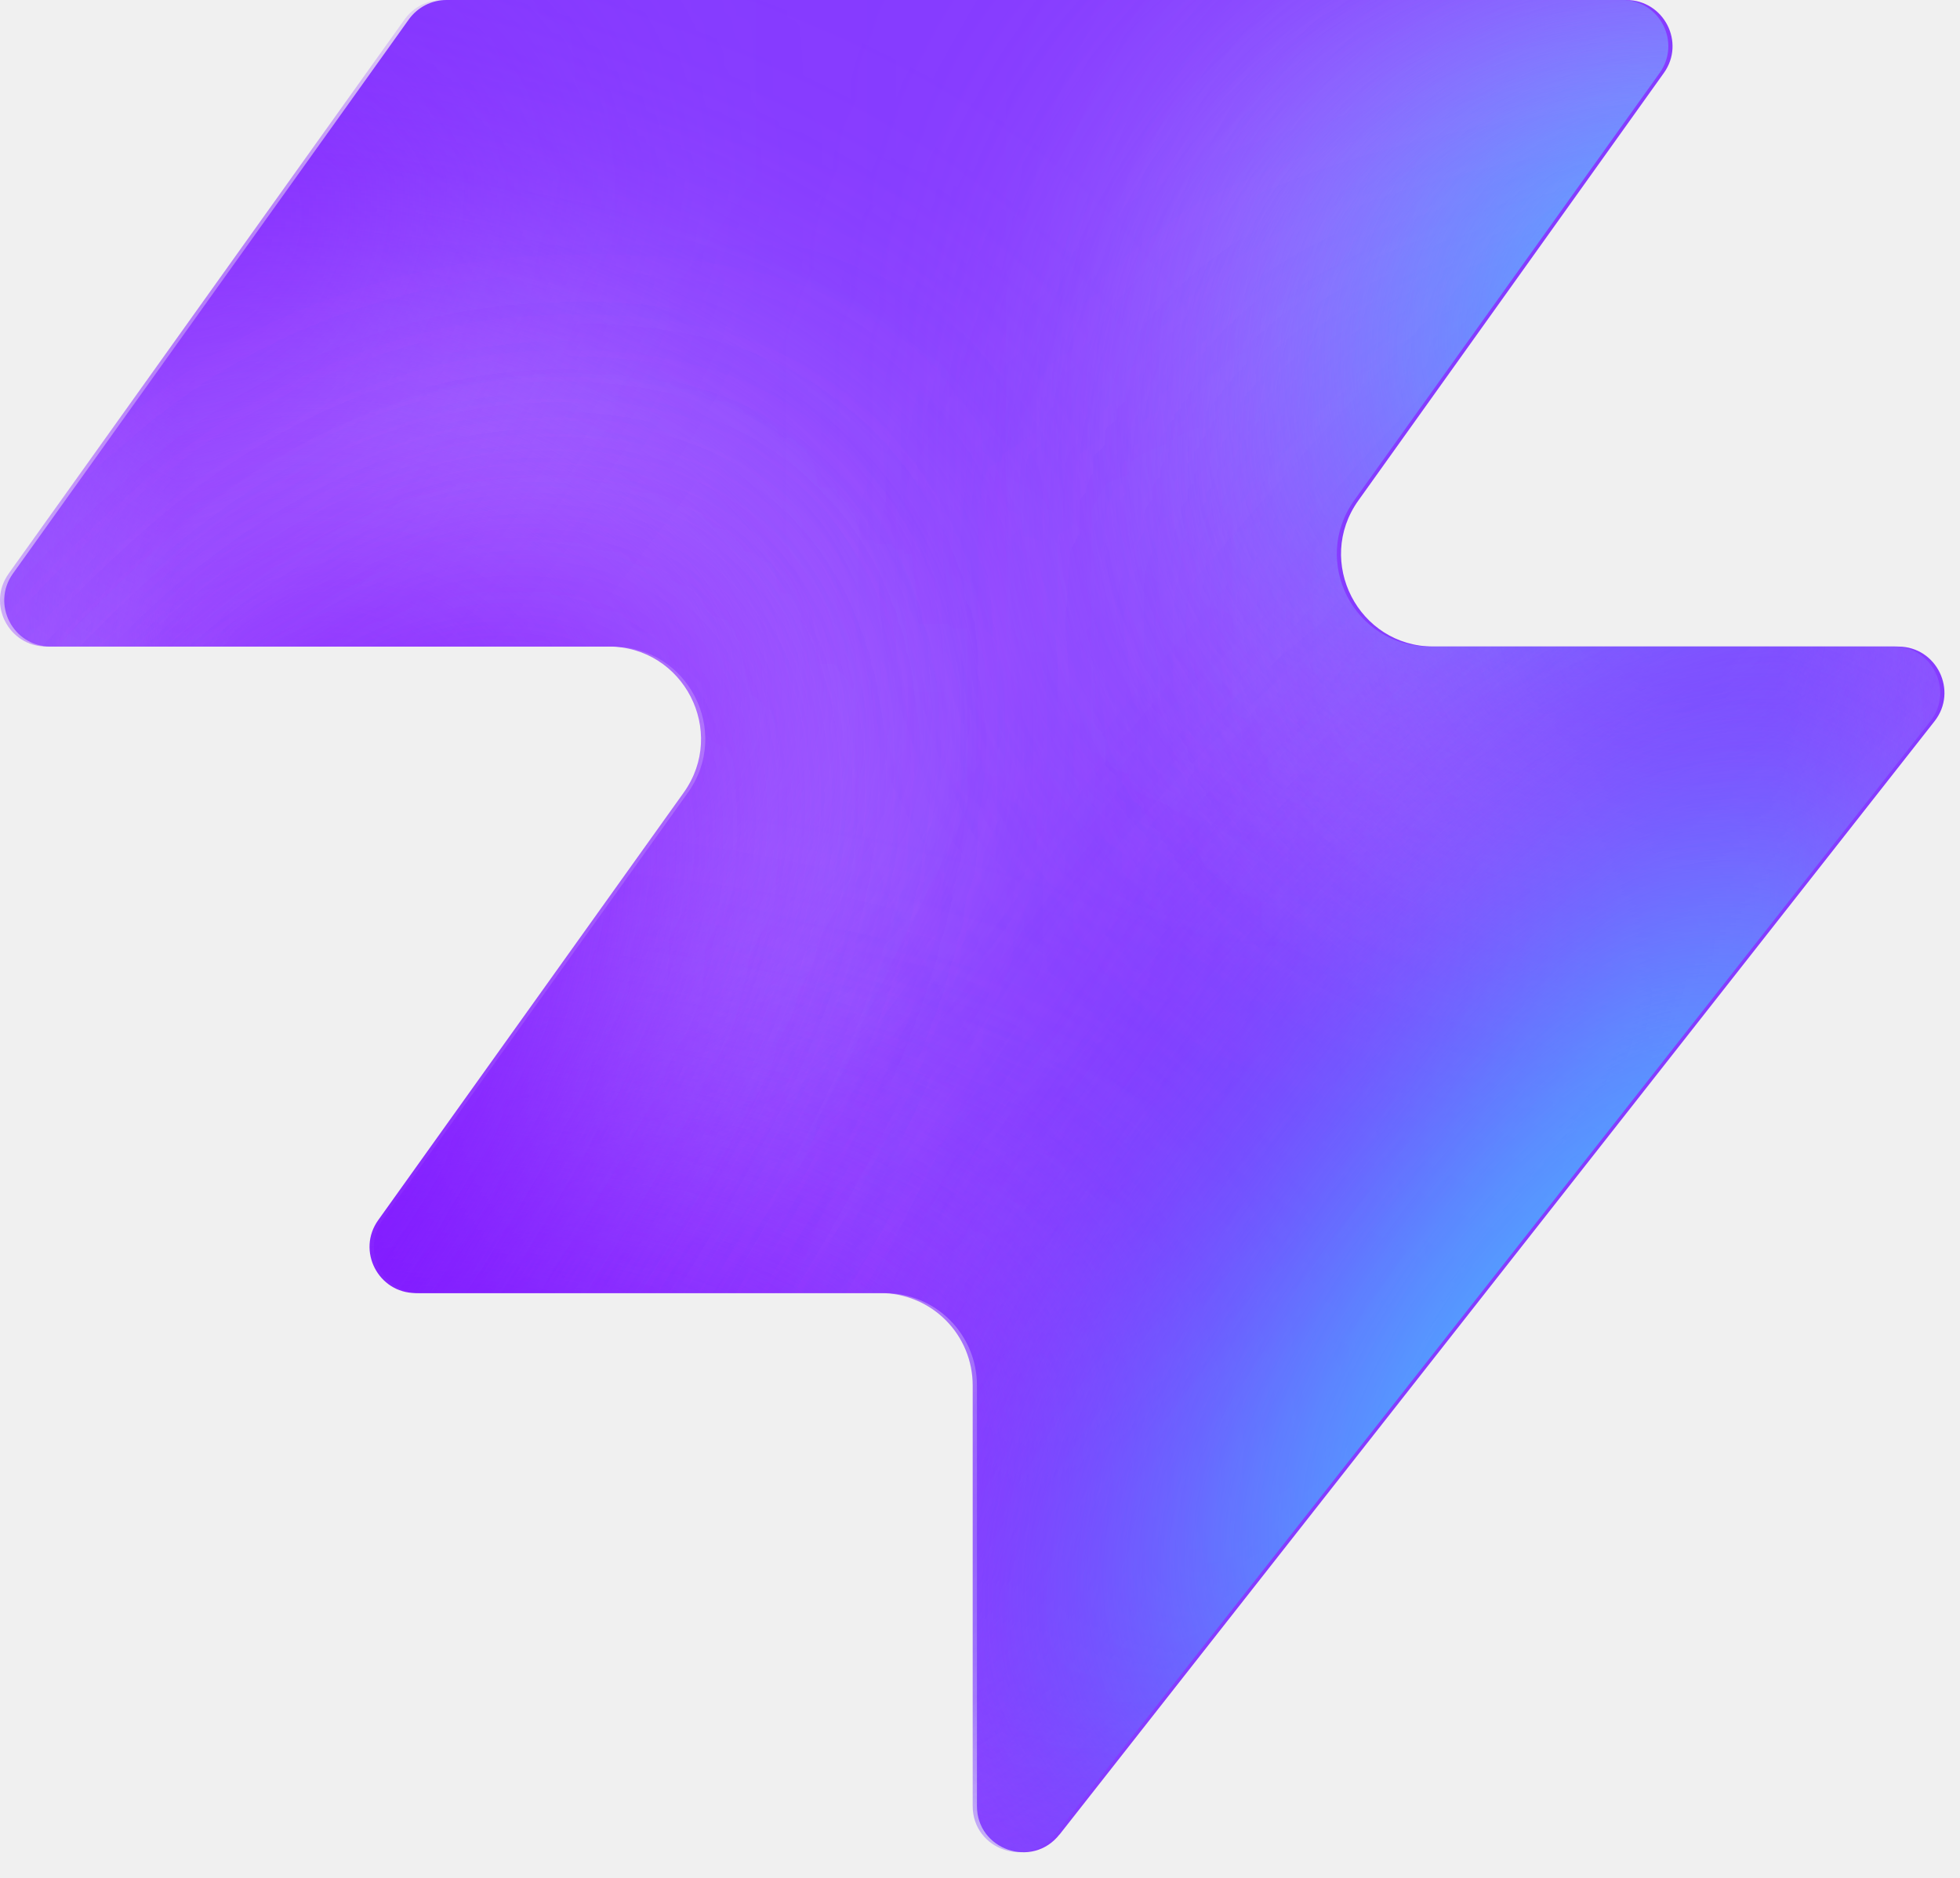
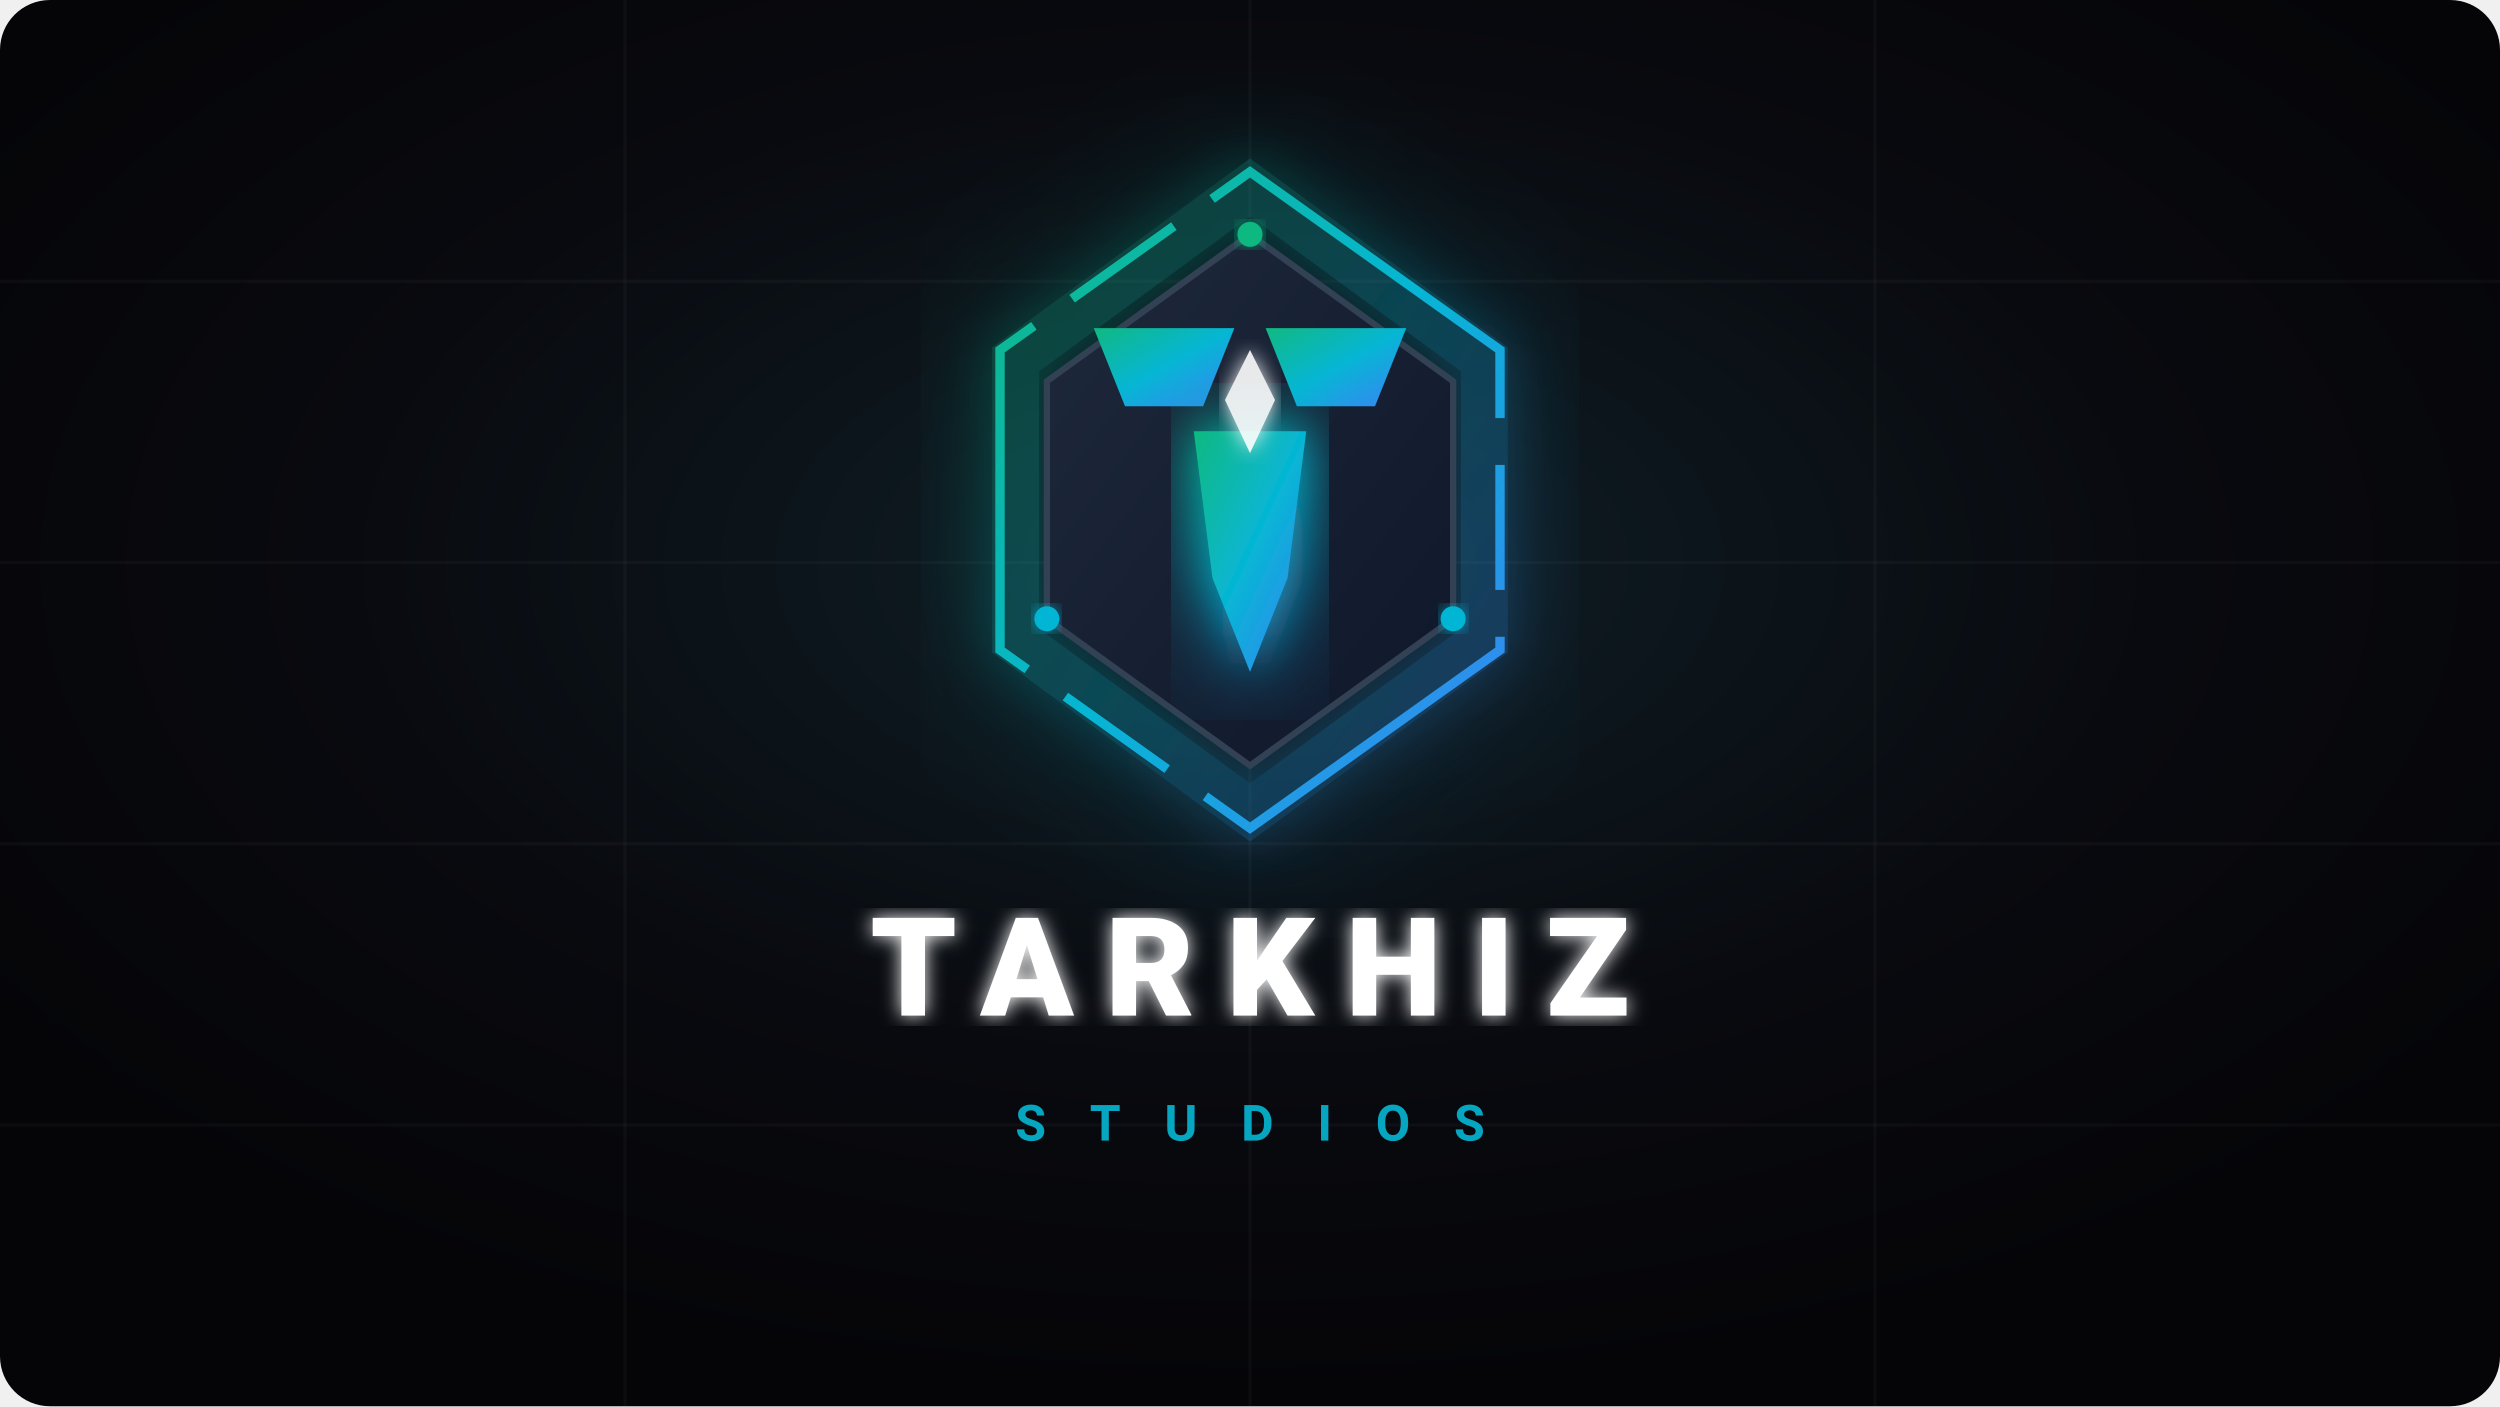
- <svg xmlns="http://www.w3.org/2000/svg" width="48" height="46" fill="none" viewBox="0 0 48 46">
-   <path fill="#863bff" d="M25.946 44.938c-.664.845-2.021.375-2.021-.698V33.937a2.26 2.26 0 0 0-2.262-2.262H10.287c-.92 0-1.456-1.04-.92-1.788l7.48-10.471c1.07-1.497 0-3.578-1.842-3.578H1.237c-.92 0-1.456-1.04-.92-1.788L10.013.474c.214-.297.556-.474.92-.474h28.894c.92 0 1.456 1.04.92 1.788l-7.48 10.471c-1.07 1.498 0 3.579 1.842 3.579h11.377c.943 0 1.473 1.088.89 1.83L25.947 44.94z" style="fill:#863bff;fill:color(display-p3 .525 .23 1);fill-opacity:1" />
-   <mask id="a" width="48" height="46" x="0" y="0" maskUnits="userSpaceOnUse" style="mask-type:alpha">
-     <path fill="#000" d="M25.842 44.938c-.664.844-2.021.375-2.021-.698V33.937a2.26 2.26 0 0 0-2.262-2.262H10.183c-.92 0-1.456-1.04-.92-1.788l7.48-10.471c1.07-1.498 0-3.579-1.842-3.579H1.133c-.92 0-1.456-1.04-.92-1.787L9.91.473c.214-.297.556-.474.92-.474h28.894c.92 0 1.456 1.04.92 1.788l-7.48 10.471c-1.07 1.498 0 3.578 1.842 3.578h11.377c.943 0 1.473 1.088.89 1.832L25.843 44.94z" style="fill:#000;fill-opacity:1" />
-   </mask>
-   <g mask="url(#a)">
-     <g filter="url(#b)">
-       <ellipse cx="5.508" cy="14.704" fill="#ede6ff" rx="5.508" ry="14.704" style="fill:#ede6ff;fill:color(display-p3 .927 .903 1);fill-opacity:1" transform="matrix(.00324 1 1 -.00324 -4.47 31.516)" />
-     </g>
-     <g filter="url(#c)">
-       <ellipse cx="10.399" cy="29.851" fill="#ede6ff" rx="10.399" ry="29.851" style="fill:#ede6ff;fill:color(display-p3 .927 .903 1);fill-opacity:1" transform="matrix(.00324 1 1 -.00324 -39.328 7.883)" />
-     </g>
-     <g filter="url(#d)">
-       <ellipse cx="5.508" cy="30.487" fill="#7e14ff" rx="5.508" ry="30.487" style="fill:#7e14ff;fill:color(display-p3 .492 .077 1);fill-opacity:1" transform="rotate(89.814 -25.913 -14.639)scale(1 -1)" />
-     </g>
-     <g filter="url(#e)">
-       <ellipse cx="5.508" cy="30.599" fill="#7e14ff" rx="5.508" ry="30.599" style="fill:#7e14ff;fill:color(display-p3 .492 .077 1);fill-opacity:1" transform="rotate(89.814 -32.644 -3.334)scale(1 -1)" />
-     </g>
-     <g filter="url(#f)">
-       <ellipse cx="5.508" cy="30.599" fill="#7e14ff" rx="5.508" ry="30.599" style="fill:#7e14ff;fill:color(display-p3 .492 .077 1);fill-opacity:1" transform="matrix(.00324 1 1 -.00324 -34.34 30.47)" />
-     </g>
-     <g filter="url(#g)">
-       <ellipse cx="14.072" cy="22.078" fill="#ede6ff" rx="14.072" ry="22.078" style="fill:#ede6ff;fill:color(display-p3 .927 .903 1);fill-opacity:1" transform="rotate(93.35 24.506 48.493)scale(-1 1)" />
-     </g>
-     <g filter="url(#h)">
-       <ellipse cx="3.47" cy="21.501" fill="#7e14ff" rx="3.47" ry="21.501" style="fill:#7e14ff;fill:color(display-p3 .492 .077 1);fill-opacity:1" transform="rotate(89.009 28.708 47.59)scale(-1 1)" />
-     </g>
-     <g filter="url(#i)">
-       <ellipse cx="3.47" cy="21.501" fill="#7e14ff" rx="3.47" ry="21.501" style="fill:#7e14ff;fill:color(display-p3 .492 .077 1);fill-opacity:1" transform="rotate(89.009 28.708 47.59)scale(-1 1)" />
-     </g>
-     <g filter="url(#j)">
-       <ellipse cx=".387" cy="8.972" fill="#7e14ff" rx="4.407" ry="29.108" style="fill:#7e14ff;fill:color(display-p3 .492 .077 1);fill-opacity:1" transform="rotate(39.51 .387 8.972)" />
-     </g>
-     <g filter="url(#k)">
-       <ellipse cx="47.523" cy="-6.092" fill="#7e14ff" rx="4.407" ry="29.108" style="fill:#7e14ff;fill:color(display-p3 .492 .077 1);fill-opacity:1" transform="rotate(37.892 47.523 -6.092)" />
-     </g>
-     <g filter="url(#l)">
-       <ellipse cx="41.412" cy="6.333" fill="#47bfff" rx="5.971" ry="9.665" style="fill:#47bfff;fill:color(display-p3 .28 .748 1);fill-opacity:1" transform="rotate(37.892 41.412 6.333)" />
-     </g>
-     <g filter="url(#m)">
-       <ellipse cx="-1.879" cy="38.332" fill="#7e14ff" rx="4.407" ry="29.108" style="fill:#7e14ff;fill:color(display-p3 .492 .077 1);fill-opacity:1" transform="rotate(37.892 -1.88 38.332)" />
-     </g>
-     <g filter="url(#n)">
-       <ellipse cx="-1.879" cy="38.332" fill="#7e14ff" rx="4.407" ry="29.108" style="fill:#7e14ff;fill:color(display-p3 .492 .077 1);fill-opacity:1" transform="rotate(37.892 -1.88 38.332)" />
-     </g>
-     <g filter="url(#o)">
-       <ellipse cx="35.651" cy="29.907" fill="#7e14ff" rx="4.407" ry="29.108" style="fill:#7e14ff;fill:color(display-p3 .492 .077 1);fill-opacity:1" transform="rotate(37.892 35.651 29.907)" />
-     </g>
-     <g filter="url(#p)">
-       <ellipse cx="38.418" cy="32.4" fill="#47bfff" rx="5.971" ry="15.297" style="fill:#47bfff;fill:color(display-p3 .28 .748 1);fill-opacity:1" transform="rotate(37.892 38.418 32.4)" />
-     </g>
-   </g>
+ <svg xmlns="http://www.w3.org/2000/svg" viewBox="0 0 800 450" width="100%" height="100%">
  <defs>
-     <filter id="b" width="60.045" height="41.654" x="-19.77" y="16.149" color-interpolation-filters="sRGB" filterUnits="userSpaceOnUse">
-       <feFlood flood-opacity="0" result="BackgroundImageFix" />
-       <feBlend in="SourceGraphic" in2="BackgroundImageFix" result="shape" />
-       <feGaussianBlur result="effect1_foregroundBlur_2002_17158" stdDeviation="7.659" />
+     <radialGradient id="bg-glow" cx="50%" cy="40%" r="60%">
+       <stop offset="0%" stop-color="#0f2027" />
+       <stop offset="60%" stop-color="#090a0f" />
+       <stop offset="100%" stop-color="#050508" />
+     </radialGradient>
+     <linearGradient id="emerald-cyan" x1="0%" y1="0%" x2="100%" y2="100%">
+       <stop offset="0%" stop-color="#10b981" />
+       <stop offset="50%" stop-color="#06b6d4" />
+       <stop offset="100%" stop-color="#3b82f6" />
+     </linearGradient>
+     <linearGradient id="metal-accent" x1="0%" y1="0%" x2="0%" y2="100%">
+       <stop offset="0%" stop-color="#38bdf8" />
+       <stop offset="100%" stop-color="#059669" />
+     </linearGradient>
+     <linearGradient id="dark-metal" x1="0%" y1="0%" x2="100%" y2="100%">
+       <stop offset="0%" stop-color="#1e293b" />
+       <stop offset="100%" stop-color="#0f172a" />
+     </linearGradient>
+     <filter id="neon-glow" x="-20%" y="-20%" width="140%" height="140%">
+       <feGaussianBlur stdDeviation="8" result="blur1" />
+       <feGaussianBlur stdDeviation="20" result="blur2" />
+       <feMerge>
+         <feMergeNode in="blur2" />
+         <feMergeNode in="blur1" />
+         <feMergeNode in="SourceGraphic" />
+       </feMerge>
    </filter>
-     <filter id="c" width="90.34" height="51.437" x="-54.613" y="-7.533" color-interpolation-filters="sRGB" filterUnits="userSpaceOnUse">
-       <feFlood flood-opacity="0" result="BackgroundImageFix" />
-       <feBlend in="SourceGraphic" in2="BackgroundImageFix" result="shape" />
-       <feGaussianBlur result="effect1_foregroundBlur_2002_17158" stdDeviation="7.659" />
-     </filter>
-     <filter id="d" width="79.355" height="29.4" x="-49.64" y="2.03" color-interpolation-filters="sRGB" filterUnits="userSpaceOnUse">
-       <feFlood flood-opacity="0" result="BackgroundImageFix" />
-       <feBlend in="SourceGraphic" in2="BackgroundImageFix" result="shape" />
-       <feGaussianBlur result="effect1_foregroundBlur_2002_17158" stdDeviation="4.596" />
-     </filter>
-     <filter id="e" width="79.579" height="29.4" x="-45.045" y="20.029" color-interpolation-filters="sRGB" filterUnits="userSpaceOnUse">
-       <feFlood flood-opacity="0" result="BackgroundImageFix" />
-       <feBlend in="SourceGraphic" in2="BackgroundImageFix" result="shape" />
-       <feGaussianBlur result="effect1_foregroundBlur_2002_17158" stdDeviation="4.596" />
-     </filter>
-     <filter id="f" width="79.579" height="29.4" x="-43.513" y="21.178" color-interpolation-filters="sRGB" filterUnits="userSpaceOnUse">
-       <feFlood flood-opacity="0" result="BackgroundImageFix" />
-       <feBlend in="SourceGraphic" in2="BackgroundImageFix" result="shape" />
-       <feGaussianBlur result="effect1_foregroundBlur_2002_17158" stdDeviation="4.596" />
-     </filter>
-     <filter id="g" width="74.749" height="58.852" x="15.756" y="-17.901" color-interpolation-filters="sRGB" filterUnits="userSpaceOnUse">
-       <feFlood flood-opacity="0" result="BackgroundImageFix" />
-       <feBlend in="SourceGraphic" in2="BackgroundImageFix" result="shape" />
-       <feGaussianBlur result="effect1_foregroundBlur_2002_17158" stdDeviation="7.659" />
-     </filter>
-     <filter id="h" width="61.377" height="25.362" x="23.548" y="2.284" color-interpolation-filters="sRGB" filterUnits="userSpaceOnUse">
-       <feFlood flood-opacity="0" result="BackgroundImageFix" />
-       <feBlend in="SourceGraphic" in2="BackgroundImageFix" result="shape" />
-       <feGaussianBlur result="effect1_foregroundBlur_2002_17158" stdDeviation="4.596" />
-     </filter>
-     <filter id="i" width="61.377" height="25.362" x="23.548" y="2.284" color-interpolation-filters="sRGB" filterUnits="userSpaceOnUse">
-       <feFlood flood-opacity="0" result="BackgroundImageFix" />
-       <feBlend in="SourceGraphic" in2="BackgroundImageFix" result="shape" />
-       <feGaussianBlur result="effect1_foregroundBlur_2002_17158" stdDeviation="4.596" />
-     </filter>
-     <filter id="j" width="56.045" height="63.649" x="-27.636" y="-22.853" color-interpolation-filters="sRGB" filterUnits="userSpaceOnUse">
-       <feFlood flood-opacity="0" result="BackgroundImageFix" />
-       <feBlend in="SourceGraphic" in2="BackgroundImageFix" result="shape" />
-       <feGaussianBlur result="effect1_foregroundBlur_2002_17158" stdDeviation="4.596" />
-     </filter>
-     <filter id="k" width="54.814" height="64.646" x="20.116" y="-38.415" color-interpolation-filters="sRGB" filterUnits="userSpaceOnUse">
-       <feFlood flood-opacity="0" result="BackgroundImageFix" />
-       <feBlend in="SourceGraphic" in2="BackgroundImageFix" result="shape" />
-       <feGaussianBlur result="effect1_foregroundBlur_2002_17158" stdDeviation="4.596" />
-     </filter>
-     <filter id="l" width="33.541" height="35.313" x="24.641" y="-11.323" color-interpolation-filters="sRGB" filterUnits="userSpaceOnUse">
-       <feFlood flood-opacity="0" result="BackgroundImageFix" />
-       <feBlend in="SourceGraphic" in2="BackgroundImageFix" result="shape" />
-       <feGaussianBlur result="effect1_foregroundBlur_2002_17158" stdDeviation="4.596" />
-     </filter>
-     <filter id="m" width="54.814" height="64.646" x="-29.286" y="6.009" color-interpolation-filters="sRGB" filterUnits="userSpaceOnUse">
-       <feFlood flood-opacity="0" result="BackgroundImageFix" />
-       <feBlend in="SourceGraphic" in2="BackgroundImageFix" result="shape" />
-       <feGaussianBlur result="effect1_foregroundBlur_2002_17158" stdDeviation="4.596" />
-     </filter>
-     <filter id="n" width="54.814" height="64.646" x="-29.286" y="6.009" color-interpolation-filters="sRGB" filterUnits="userSpaceOnUse">
-       <feFlood flood-opacity="0" result="BackgroundImageFix" />
-       <feBlend in="SourceGraphic" in2="BackgroundImageFix" result="shape" />
-       <feGaussianBlur result="effect1_foregroundBlur_2002_17158" stdDeviation="4.596" />
-     </filter>
-     <filter id="o" width="54.814" height="64.646" x="8.244" y="-2.416" color-interpolation-filters="sRGB" filterUnits="userSpaceOnUse">
-       <feFlood flood-opacity="0" result="BackgroundImageFix" />
-       <feBlend in="SourceGraphic" in2="BackgroundImageFix" result="shape" />
-       <feGaussianBlur result="effect1_foregroundBlur_2002_17158" stdDeviation="4.596" />
-     </filter>
-     <filter id="p" width="39.409" height="43.623" x="18.713" y="10.588" color-interpolation-filters="sRGB" filterUnits="userSpaceOnUse">
-       <feFlood flood-opacity="0" result="BackgroundImageFix" />
-       <feBlend in="SourceGraphic" in2="BackgroundImageFix" result="shape" />
-       <feGaussianBlur result="effect1_foregroundBlur_2002_17158" stdDeviation="4.596" />
+     <filter id="text-glow" x="-10%" y="-10%" width="120%" height="120%">
+       <feGaussianBlur stdDeviation="3" result="blur" />
+       <feMerge>
+         <feMergeNode in="blur" />
+         <feMergeNode in="SourceGraphic" />
+       </feMerge>
    </filter>
  </defs>
+   <rect width="800" height="450" fill="url(#bg-glow)" rx="16" />
+   <g stroke="#ffffff" stroke-opacity="0.03" stroke-width="1">
+     <line x1="0" y1="90" x2="800" y2="90" />
+     <line x1="0" y1="180" x2="800" y2="180" />
+     <line x1="0" y1="270" x2="800" y2="270" />
+     <line x1="0" y1="360" x2="800" y2="360" />
+     <line x1="200" y1="0" x2="200" y2="450" />
+     <line x1="400" y1="0" x2="400" y2="450" />
+     <line x1="600" y1="0" x2="600" y2="450" />
+   </g>
+   <g transform="translate(400, 160)">
+     <path d="M 0,-100 L 75,-45 L 75,45 L 0,100 L -75,45 L -75,-45 Z" fill="none" stroke="url(#emerald-cyan)" stroke-width="15" opacity="0.3" filter="url(#neon-glow)" />
+     <path d="M 0,-105 L 80,-48 L 80,48 L 0,105 L -80,48 L -80,-48 Z" fill="none" stroke="url(#emerald-cyan)" stroke-width="3" stroke-dasharray="120 15 40 15" />
+     <path d="M 0,-85 L 65,-38 L 65,38 L 0,85 L -65,38 L -65,-38 Z" fill="url(#dark-metal)" stroke="#334155" stroke-width="2" />
+     <circle cx="0" cy="-85" r="4" fill="#10b981" filter="url(#text-glow)" />
+     <circle cx="65" cy="38" r="4" fill="#06b6d4" filter="url(#text-glow)" />
+     <circle cx="-65" cy="38" r="4" fill="#06b6d4" filter="url(#text-glow)" />
+     <path d="M -50,-55 L -5,-55 L -15,-30 L -40,-30 Z" fill="url(#emerald-cyan)" />
+     <path d="M 5,-55 L 50,-55 L 40,-30 L 15,-30 Z" fill="url(#emerald-cyan)" />
+     <path d="M -18,-22 L 18,-22 L 12,25 L 0,55 L -12,25 Z" fill="url(#emerald-cyan)" filter="url(#neon-glow)" />
+     <polygon points="0,-48 8,-32 0,-15 -8,-32" fill="#ffffff" opacity="0.9" filter="url(#text-glow)" />
+   </g>
+   <g text-anchor="middle">
+     <text x="400" y="325" fill="#ffffff" font-family="system-ui, -apple-system, 'Segoe UI', Roboto, sans-serif" font-size="44" font-weight="900" letter-spacing="10" filter="url(#text-glow)">
+       TARKHIZ
+     </text>
+     <text x="400" y="365" fill="#06b6d4" font-family="system-ui, -apple-system, 'Segoe UI', Roboto, sans-serif" font-size="16" font-weight="700" letter-spacing="14" opacity="0.9">
+       STUDIOS
+     </text>
+     <line x1="240" y1="360" x2="300" y2="360" stroke="url(#emerald-cyan)" stroke-width="2" stroke-linecap="round" />
+     <line x1="500" y1="360" x2="560" y2="360" stroke="url(#emerald-cyan)" stroke-width="2" stroke-linecap="round" />
+   </g>
</svg>
